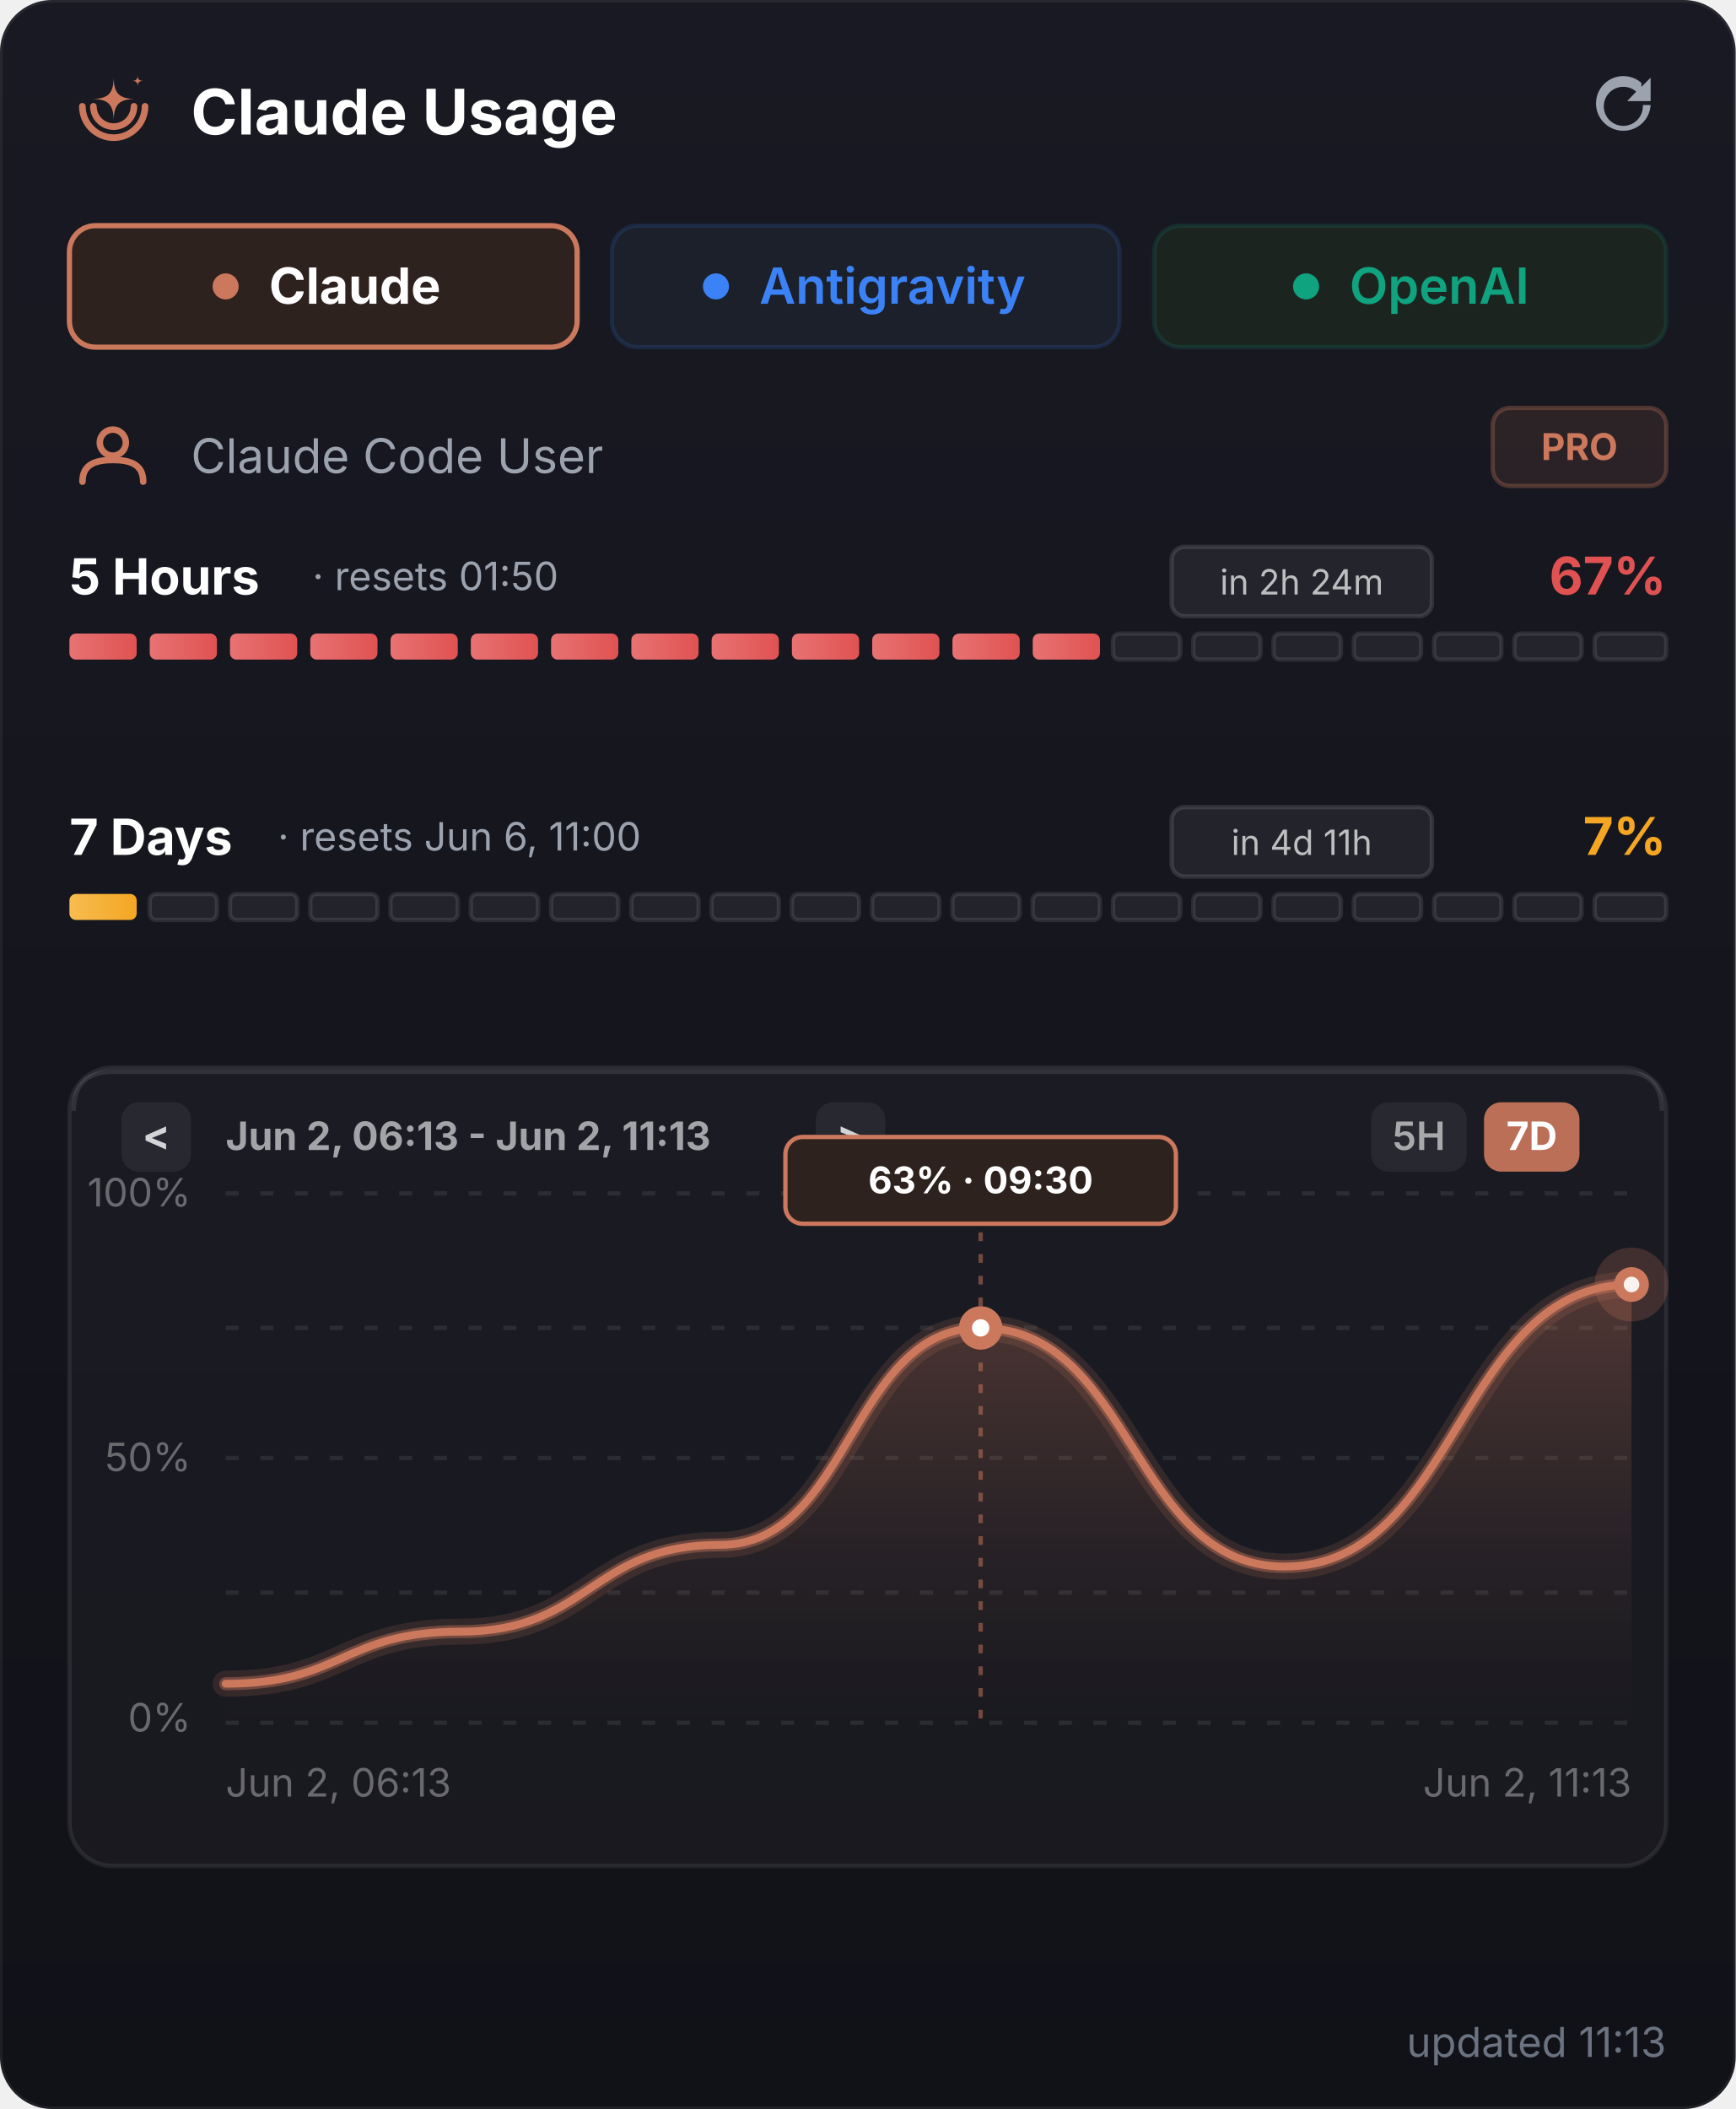
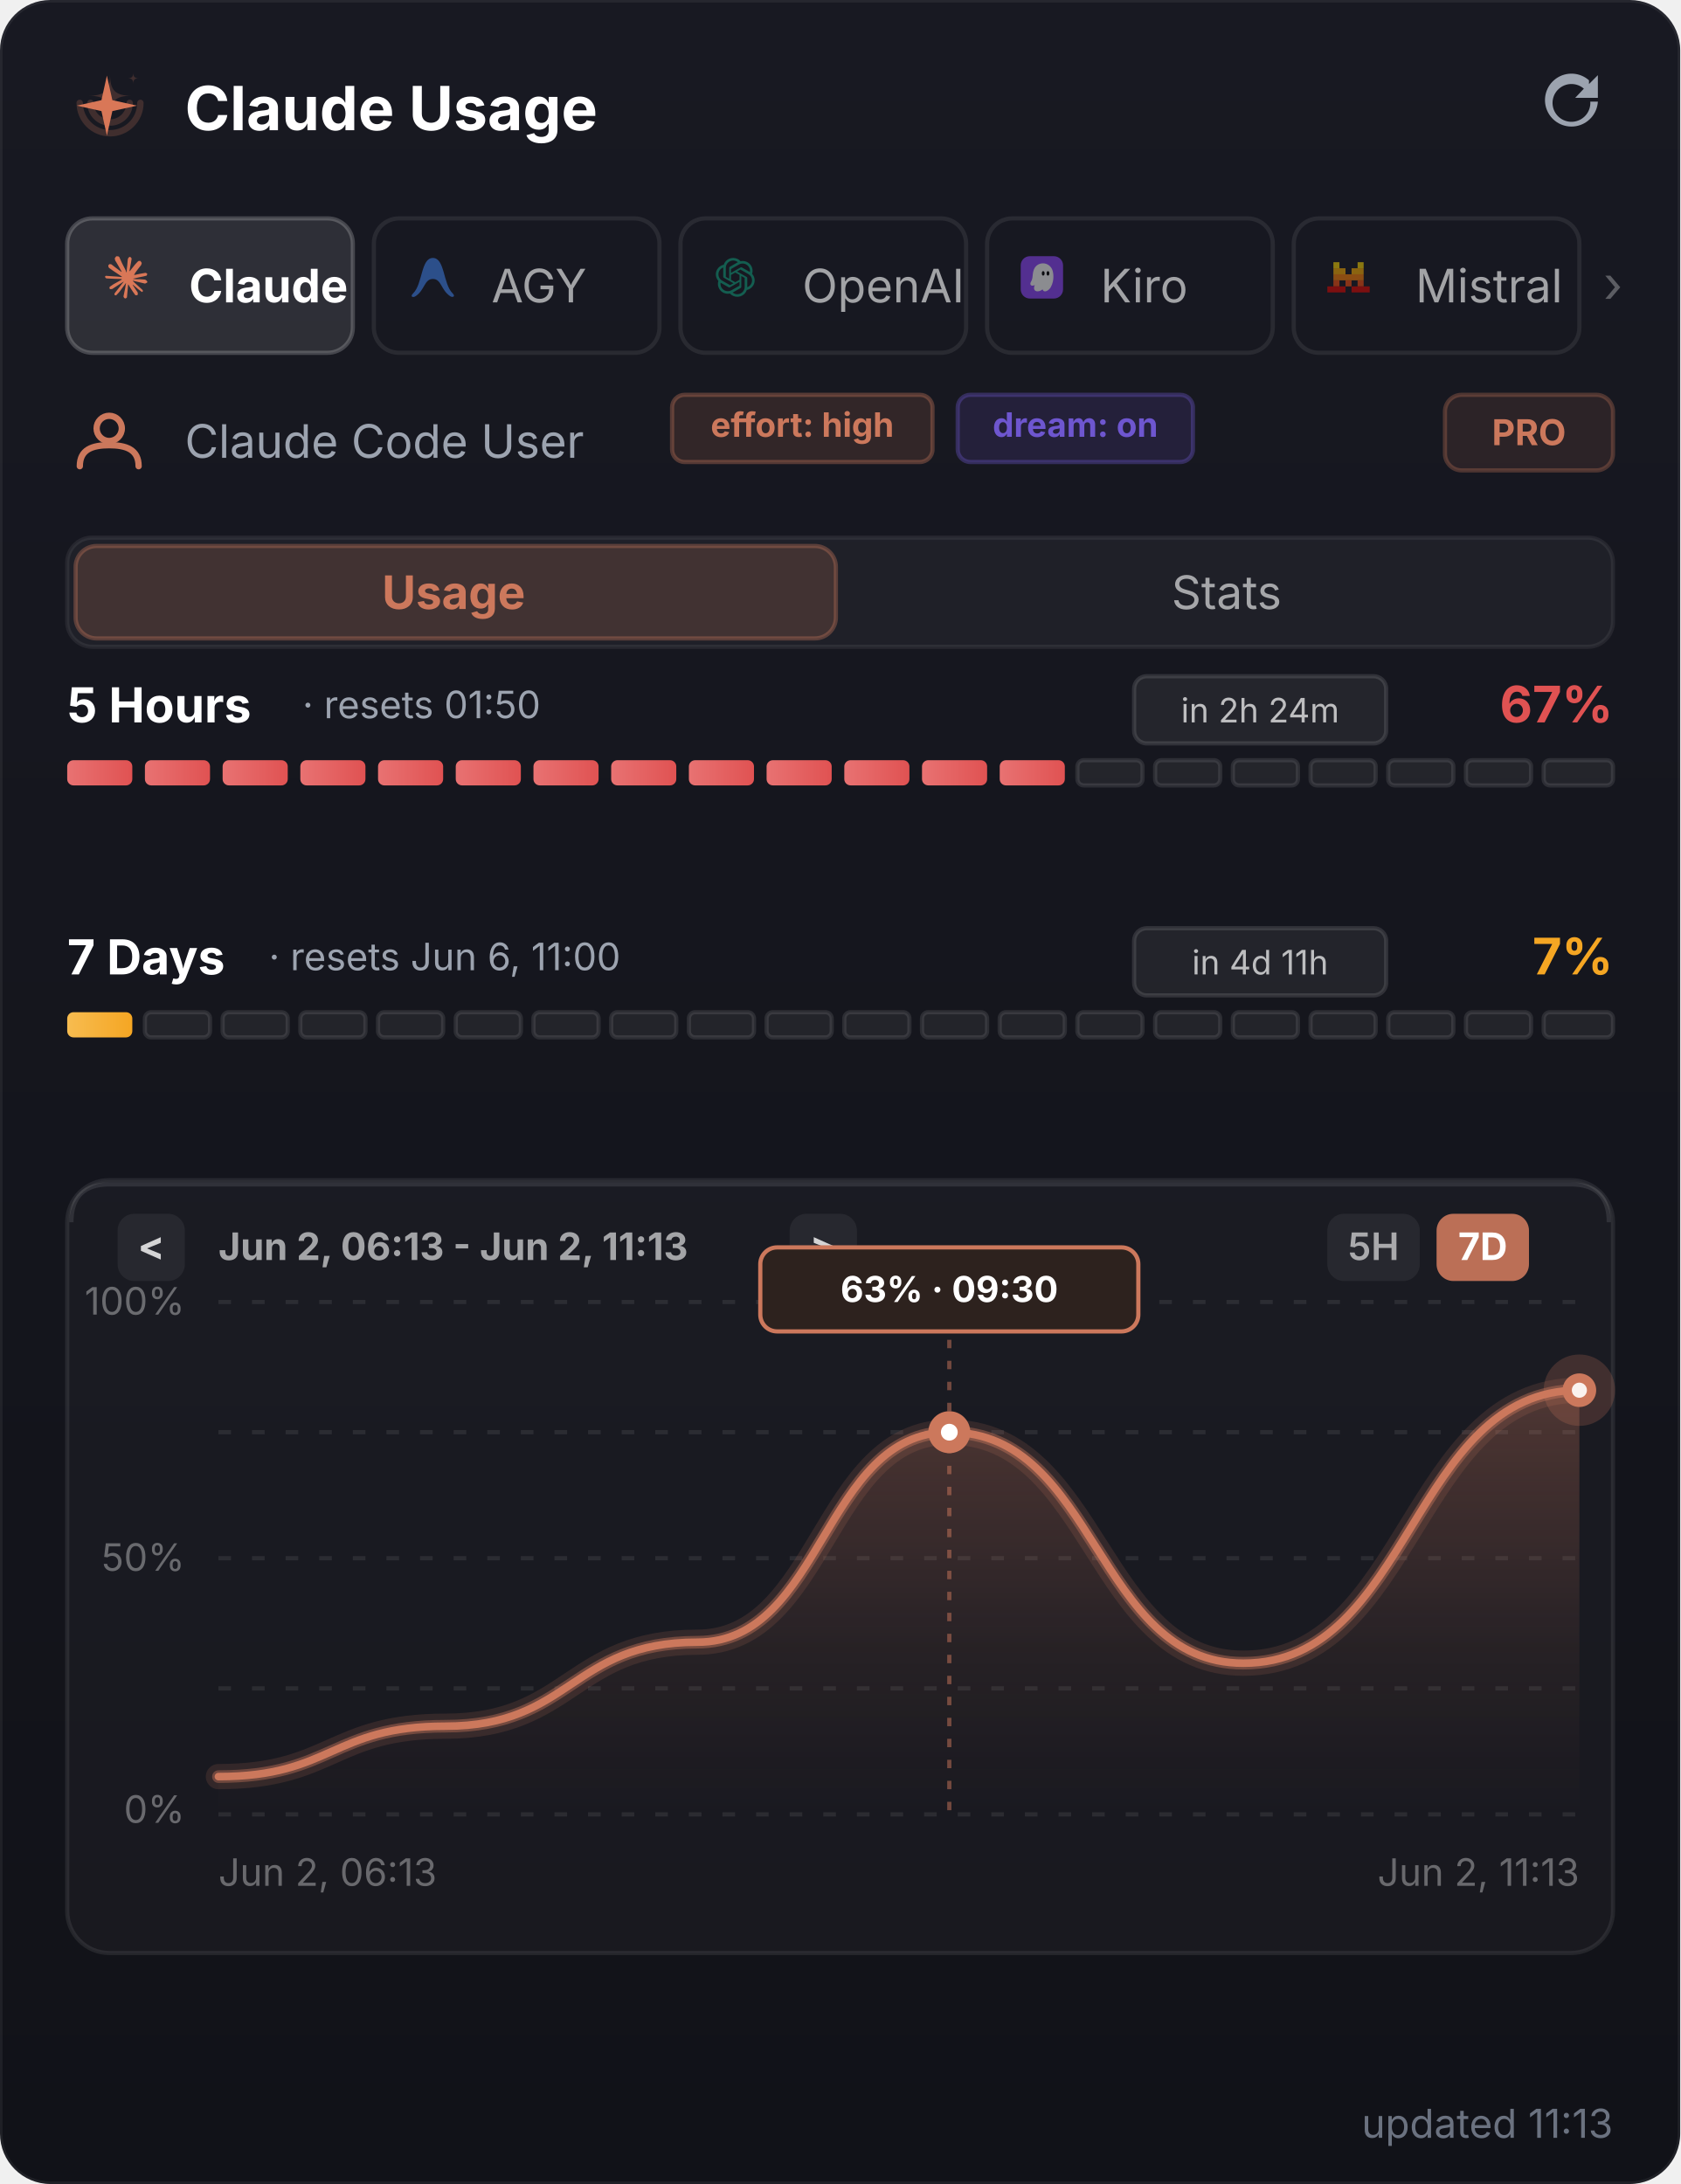
- <svg xmlns="http://www.w3.org/2000/svg" viewBox="0 0 400 486" width="400" height="486">
+ <svg xmlns="http://www.w3.org/2000/svg" viewBox="0 0 400 520" width="400" height="520">
  <defs>
    <linearGradient id="bgGrad" x1="0" y1="0" x2="0" y2="1">
      <stop offset="0%" stop-color="#181922" />
      <stop offset="100%" stop-color="#111218" />
    </linearGradient>
    <linearGradient id="sessionGrad" x1="0" y1="0" x2="1" y2="0">
      <stop offset="0%" stop-color="#e87272" />
      <stop offset="100%" stop-color="#e05252" />
    </linearGradient>
    <linearGradient id="weeklyGrad" x1="0" y1="0" x2="1" y2="0">
      <stop offset="0%" stop-color="#f7bc50" />
      <stop offset="100%" stop-color="#f5a623" />
    </linearGradient>
    <linearGradient id="accentAreaGrad" x1="0" y1="0" x2="0" y2="1">
      <stop offset="0%" stop-color="#cc785c" stop-opacity="0.3" />
      <stop offset="60%" stop-color="#cc785c" stop-opacity="0.08" />
      <stop offset="100%" stop-color="#cc785c" stop-opacity="0.0" />
    </linearGradient>
  </defs>
-   <rect width="400" height="486" rx="12" fill="url(#bgGrad)" />
-   <rect width="400" height="486" rx="12" fill="none" stroke="rgba(255,255,255,0.06)" stroke-width="1.2" />
+   <rect width="400" height="520" rx="12" fill="url(#bgGrad)" />
+   <rect width="400" height="520" rx="12" fill="none" stroke="rgba(255,255,255,0.06)" stroke-width="1.2" />
  <g transform="translate(16, 16)">
-     <g transform="scale(0.85)">
+     <g transform="scale(0.85)" opacity="0.22">
      <path d="M 3.5,10 A 8.5,8.5 0 0,0 20.5,10 M 6.5,10 A 5.5,5.5 0 0,0 17.5,10" fill="none" stroke="#cc785c" stroke-width="1.8" stroke-linecap="round" />
      <path d="M 12,2 C 12,6.5 13.5,8 18,8 C 13.5,8 12,9.5 12,14 C 12,9.5 10.5,8 6,8 C 10.5,8 12,6.5 12,2 Z" fill="#cc785c" />
      <path d="M 18.5,1.5 C 18.5,2.7 18.9,3.1 20.1,3.1 C 18.9,3.1 18.5,3.5 18.5,4.7 C 18.5,3.5 18.1,3.1 16.9,3.1 C 18.1,3.1 18.5,2.7 18.5,1.5 Z" fill="#cc785c" />
+     </g>
+     <g transform="translate(1, 2) scale(1.3)">
+       <path d="M6.5,0 L7.5,4.5 L12,5.5 L7.5,6.5 L6.5,11 L5.5,6.5 L1,5.5 L5.5,4.5 Z" fill="#D97757" />
    </g>
    <text x="28" y="15" font-family="system-ui,-apple-system,sans-serif" font-size="14.5" font-weight="700" fill="#ffffff">Claude Usage</text>
  </g>
  <g transform="translate(366, 17) scale(0.9)">
    <path d="M13.65 2.35A7 7 0 1 0 16 8h-2a5 5 0 1 1-1.7-3.43L10 7h6V1l-2.35 2.35z" fill="#9ca3af" />
  </g>
  <g transform="translate(0, 0)">
-     <rect x="16" y="52" width="117" height="28" rx="6" fill="#2d221e" stroke="#cc785c" stroke-width="1.2" />
-     <circle cx="52" cy="66" r="3" fill="#cc785c" />
-     <text x="62" y="70" font-family="system-ui,-apple-system,sans-serif" font-size="11.5" font-weight="700" fill="#ffffff">Claude</text>
-     <rect x="141" y="52" width="117" height="28" rx="6" fill="#1b202a" stroke="rgba(59,130,246,0.15)" stroke-width="1" />
-     <circle cx="165" cy="66" r="3" fill="#3b82f6" />
-     <text x="175" y="70" font-family="system-ui,-apple-system,sans-serif" font-size="11.5" font-weight="600" fill="#3b82f6">Antigravity</text>
-     <rect x="266" y="52" width="118" height="28" rx="6" fill="#1c2420" stroke="rgba(16,163,127,0.15)" stroke-width="1" />
-     <circle cx="301" cy="66" r="3" fill="#10a37f" />
-     <text x="311" y="70" font-family="system-ui,-apple-system,sans-serif" font-size="11.5" font-weight="600" fill="#10a37f">OpenAI</text>
+     <rect x="16" y="52" width="68" height="32" rx="6" fill="rgba(255,255,255,0.1)" stroke="rgba(255,255,255,0.2)" stroke-width="1" />
+     <g transform="translate(25, 61) scale(0.42)">
+       <path d="M4.709 15.955l4.72-2.647.08-.23-.08-.128H9.2l-.79-.048-2.698-.073-2.339-.097-2.266-.122-.571-.121L0 11.784l.055-.352.48-.321.686.06 1.52.103 2.278.158 1.652.097 2.449.255h.389l.055-.157-.134-.098-.103-.097-2.358-1.596-2.552-1.688-1.336-.972-.724-.491-.364-.462-.158-1.008.656-.722.881.06.225.061.893.686 1.908 1.476 2.491 1.833.365.304.145-.103.019-.073-.164-.274-1.355-2.446-1.446-2.49-.644-1.032-.17-.619a2.97 2.97 0 01-.104-.729L6.283.134 6.696 0l.996.134.42.364.62 1.414 1.002 2.229 1.555 3.03.456.898.243.832.091.255h.158V9.01l.128-1.706.237-2.095.23-2.695.08-.76.376-.91.747-.492.584.28.48.685-.067.444-.286 1.851-.559 2.903-.364 1.942h.212l.243-.242.985-1.306 1.652-2.064.73-.82.85-.904.547-.431h1.033l.76 1.129-.34 1.166-1.064 1.347-.881 1.142-1.264 1.7-.79 1.36.073.11.188-.02 2.856-.606 1.543-.28 1.841-.315.833.388.091.395-.328.807-1.969.486-2.309.462-3.439.813-.042.03.049.061 1.549.146.662.036h1.622l3.02.225.79.522.474.638-.079.485-1.215.62-1.64-.389-3.829-.91-1.312-.329h-.182v.11l1.093 1.068 2.006 1.81 2.509 2.33.127.578-.322.455-.34-.049-2.205-1.657-.851-.747-1.926-1.62h-.128v.17l.444.649 2.345 3.521.122 1.08-.17.353-.608.213-.668-.122-1.374-1.925-1.415-2.167-1.143-1.943-.14.08-.674 7.254-.316.37-.729.28-.607-.461-.322-.747.322-1.476.389-1.924.315-1.53.286-1.9.17-.632-.012-.042-.14.018-1.434 1.967-2.18 2.945-1.726 1.845-.414.164-.717-.37.067-.662.401-.589 2.388-3.036 1.44-1.882.93-1.086-.006-.158h-.055L4.132 18.56l-1.13.146-.487-.456.061-.746.231-.243 1.908-1.312-.006.006z" fill="#D97757" />
+     </g>
+     <text x="45" y="72" font-family="system-ui,-apple-system,sans-serif" font-size="11" font-weight="700" fill="#ffffff">Claude</text>
+     <rect x="89" y="52" width="68" height="32" rx="6" fill="transparent" stroke="rgba(255,255,255,0.08)" stroke-width="1" />
+     <g transform="translate(98, 61) scale(0.42)" opacity="0.5">
+       <path d="M21.751 22.607c1.34 1.005 3.35.335 1.508-1.508C17.73 15.74 18.904 1 12.037 1 5.17 1 6.342 15.74.815 21.1c-2.01 2.009.167 2.511 1.507 1.506 5.192-3.517 4.857-9.714 9.715-9.714 4.857 0 4.522 6.197 9.714 9.715z" fill="#4285f4" />
+     </g>
+     <text x="117" y="72" font-family="system-ui,-apple-system,sans-serif" font-size="11" font-weight="400" fill="#ffffff" opacity="0.6">AGY</text>
+     <rect x="162" y="52" width="68" height="32" rx="6" fill="transparent" stroke="rgba(255,255,255,0.08)" stroke-width="1" />
+     <g transform="translate(170, 61) scale(0.42)" opacity="0.5">
+       <path d="M21.55 10.004a5.416 5.416 0 00-.478-4.501c-1.217-2.09-3.662-3.166-6.05-2.66A5.59 5.59 0 0010.831 1C8.39.995 6.224 2.546 5.473 4.838A5.553 5.553 0 001.76 7.496a5.487 5.487 0 00.691 6.5 5.416 5.416 0 00.477 4.502c1.217 2.09 3.662 3.165 6.05 2.66A5.586 5.586 0 0013.168 23c2.443.006 4.61-1.546 5.361-3.84a5.553 5.553 0 003.715-2.66 5.488 5.488 0 00-.693-6.497v.001zm-8.381 11.558a4.199 4.199 0 01-2.675-.954c.034-.018.093-.05.132-.074l4.44-2.53a.71.71 0 00.364-.623v-6.176l1.877 1.069c.02.01.033.029.036.05v5.115c-.003 2.274-1.87 4.118-4.174 4.123zM4.192 17.78a4.059 4.059 0 01-.498-2.763c.032.02.09.055.131.078l4.44 2.53c.225.13.504.13.73 0l5.42-3.088v2.138a.068.068 0 01-.027.057L9.9 19.288c-1.999 1.136-4.552.46-5.707-1.51h-.001zM3.023 8.216A4.15 4.15 0 015.198 6.41l-.002.151v5.06a.711.711 0 00.364.624l5.42 3.087-1.876 1.07a.067.067 0 01-.063.005l-4.489-2.559c-1.995-1.14-2.679-3.658-1.53-5.63h.001zm15.417 3.54l-5.42-3.088L14.896 7.6a.067.067 0 01.063-.006l4.489 2.557c1.998 1.14 2.683 3.662 1.529 5.633a4.163 4.163 0 01-2.174 1.807V12.38a.71.71 0 00-.363-.623zm1.867-2.773a6.04 6.04 0 00-.132-.078l-4.44-2.53a.731.731 0 00-.729 0l-5.42 3.088V7.325a.068.068 0 01.027-.057L14.1 4.713c2-1.137 4.555-.46 5.707 1.513.487.833.664 1.809.499 2.757h.001zm-11.741 3.81l-1.877-1.068a.065.065 0 01-.036-.051V6.559c.001-2.277 1.873-4.122 4.181-4.12.976 0 1.92.338 2.671.954-.034.018-.092.05-.131.073l-4.44 2.53a.71.71 0 00-.365.623l-.003 6.173v.002zm1.02-2.168L12 9.25l2.414 1.375v2.75L12 14.75l-2.415-1.375v-2.75z" fill="#10a37f" />
+     </g>
+     <text x="191" y="72" font-family="system-ui,-apple-system,sans-serif" font-size="11" font-weight="400" fill="#ffffff" opacity="0.6">OpenAI</text>
+     <rect x="235" y="52" width="68" height="32" rx="6" fill="transparent" stroke="rgba(255,255,255,0.08)" stroke-width="1" />
+     <g transform="translate(243, 61) scale(0.42)" opacity="0.5">
+       <path d="M18.8 0H5.2A5.2 5.2 0 000 5.2v13.6A5.2 5.2 0 005.2 24h13.6a5.2 5.2 0 005.2-5.2V5.2A5.2 5.2 0 0018.8 0z" fill="#9046FF" />
+       <path d="M7.97 16.376c-1.644 3.642 1.86 4.556 4.443 2.424.76 2.39 3.608.607 4.631-1.247 2.251-4.084 1.342-8.249 1.108-9.108-1.6-5.859-9.6-5.869-10.976.03-.323 1.033-.328 2.206-.507 3.423-.09.617-.16 1.009-.393 1.655-.139.373-.323.7-.62 1.257-.458.865-.264 2.53 2.101 1.665l.224-.1h-.01l-.001.001z" fill="#fff" />
+       <path d="M12.722 10.985c-.656 0-.755-.785-.755-1.252 0-.423.074-.756.218-.97a.61.61 0 01.537-.283c.229 0 .428.095.567.289.159.218.243.55.243.964 0 .785-.303 1.252-.805 1.252h-.005zm2.703 0c-.656 0-.755-.785-.755-1.252 0-.423.074-.756.219-.97a.61.61 0 01.536-.283c.229 0 .428.095.567.289.159.218.243.55.243.964 0 .785-.303 1.252-.805 1.252h-.005z" fill="#000" />
+     </g>
+     <text x="262" y="72" font-family="system-ui,-apple-system,sans-serif" font-size="11" font-weight="400" fill="#ffffff" opacity="0.6">Kiro</text>
+     <rect x="308" y="52" width="68" height="32" rx="6" fill="transparent" stroke="rgba(255,255,255,0.08)" stroke-width="1" />
+     <g transform="translate(316, 61) scale(0.42)" opacity="0.5">
+       <path d="M3.428 3.4h3.429v3.428H3.428V3.4zm13.714 0h3.43v3.428h-3.43V3.4z" fill="gold" />
+       <path d="M3.428 6.828h6.857v3.429H3.429V6.828zm10.286 0h6.857v3.429h-6.857V6.828z" fill="#FFAF00" />
+       <path d="M3.428 10.258h17.144v3.428H3.428v-3.428z" fill="#FF8205" />
+       <path d="M3.428 13.686h3.429v3.428H3.428v-3.428zm6.858 0h3.429v3.428h-3.429v-3.428zm6.856 0h3.43v3.428h-3.43v-3.428z" fill="#FA500F" />
+       <path d="M0 17.114h10.286v3.429H0v-3.429zm13.714 0H24v3.429H13.714v-3.429z" fill="#E10500" />
+     </g>
+     <text x="337" y="72" font-family="system-ui,-apple-system,sans-serif" font-size="11" font-weight="400" fill="#ffffff" opacity="0.6">Mistral</text>
+     <text x="384" y="72" text-anchor="middle" font-family="system-ui,-apple-system,sans-serif" font-size="12" fill="rgba(255,255,255,0.3)">›</text>
  </g>
  <g transform="translate(16, 96)">
    <g fill="none" stroke="#cc785c" stroke-width="1.5">
      <circle cx="10" cy="6" r="3" />
      <path d="M3,15 C3,11 6,10 10,10 C14,10 17,11 17,15" stroke-linecap="round" />
    </g>
    <text x="28" y="13" font-family="system-ui,-apple-system,sans-serif" font-size="11" fill="#9ca3af">Claude Code User</text>
  </g>
+   <rect x="160" y="94" width="62" height="16" rx="3" fill="rgba(204,120,92,0.15)" stroke="rgba(204,120,92,0.35)" stroke-width="1" />
+   <text x="191" y="104" text-anchor="middle" font-family="system-ui,-apple-system,sans-serif" font-size="8" font-weight="700" fill="#cc785c">effort: high</text>
+   <rect x="228" y="94" width="56" height="16" rx="3" fill="rgba(110,86,207,0.15)" stroke="rgba(110,86,207,0.35)" stroke-width="1" />
+   <text x="256" y="104" text-anchor="middle" font-family="system-ui,-apple-system,sans-serif" font-size="8" font-weight="700" fill="#6e56cf">dream: on</text>
  <rect x="344" y="94" width="40" height="18" rx="4" fill="rgba(204,120,92,0.12)" stroke="rgba(204,120,92,0.3)" stroke-width="1" />
  <text x="364" y="106" text-anchor="middle" font-family="system-ui,-apple-system,sans-serif" font-size="8.5" font-weight="700" fill="#cc785c">PRO</text>
-   <g transform="translate(16, 126)">
+   <g transform="translate(16, 128)">
+     <rect width="368" height="26" rx="6" fill="rgba(255,255,255,0.04)" stroke="rgba(255,255,255,0.07)" stroke-width="1" />
+     <rect x="2" y="2" width="181" height="22" rx="5" fill="rgba(204,120,92,0.20)" stroke="rgba(204,120,92,0.35)" stroke-width="1" />
+     <text x="92" y="17" text-anchor="middle" font-family="system-ui,-apple-system,sans-serif" font-size="11" font-weight="700" fill="#cc785c">Usage</text>
+     <text x="276" y="17" text-anchor="middle" font-family="system-ui,-apple-system,sans-serif" font-size="11" fill="rgba(255,255,255,0.6)">Stats</text>
+   </g>
+   <g transform="translate(16, 161)">
    <text x="0" y="11" font-family="system-ui,-apple-system,sans-serif" font-size="11.5" font-weight="700" fill="#ffffff">5 Hours</text>
    <text x="56" y="10" font-family="system-ui,-apple-system,sans-serif" font-size="9" fill="#9ca3af">· resets 01:50</text>
    <rect x="254" y="0" width="60" height="16" rx="3" fill="rgba(255,255,255,0.06)" stroke="rgba(255,255,255,0.12)" stroke-width="1" />
    <text x="284" y="11" text-anchor="middle" font-family="system-ui,-apple-system,sans-serif" font-size="8" fill="rgba(255,255,255,0.7)">in 2h 24m</text>
    <text x="368" y="11" text-anchor="end" font-family="system-ui,-apple-system,sans-serif" font-size="12" font-weight="700" fill="#e05252">67%</text>
    <g transform="translate(0, 20)">
      <rect x="0" y="0" width="15.5" height="6" rx="1.5" fill="url(#sessionGrad)" />
      <rect x="18.5" y="0" width="15.5" height="6" rx="1.5" fill="url(#sessionGrad)" />
      <rect x="37" y="0" width="15.5" height="6" rx="1.5" fill="url(#sessionGrad)" />
      <rect x="55.5" y="0" width="15.5" height="6" rx="1.5" fill="url(#sessionGrad)" />
      <rect x="74" y="0" width="15.5" height="6" rx="1.5" fill="url(#sessionGrad)" />
      <rect x="92.5" y="0" width="15.5" height="6" rx="1.5" fill="url(#sessionGrad)" />
      <rect x="111" y="0" width="15.5" height="6" rx="1.5" fill="url(#sessionGrad)" />
      <rect x="129.5" y="0" width="15.5" height="6" rx="1.5" fill="url(#sessionGrad)" />
      <rect x="148" y="0" width="15.5" height="6" rx="1.5" fill="url(#sessionGrad)" />
      <rect x="166.5" y="0" width="15.5" height="6" rx="1.5" fill="url(#sessionGrad)" />
      <rect x="185" y="0" width="15.5" height="6" rx="1.5" fill="url(#sessionGrad)" />
      <rect x="203.5" y="0" width="15.5" height="6" rx="1.5" fill="url(#sessionGrad)" />
      <rect x="222" y="0" width="15.5" height="6" rx="1.5" fill="url(#sessionGrad)" />
      <rect x="240.5" y="0" width="15.5" height="6" rx="1.5" fill="rgba(255,255,255,0.06)" stroke="rgba(255,255,255,0.10)" stroke-width="1" />
      <rect x="259" y="0" width="15.5" height="6" rx="1.5" fill="rgba(255,255,255,0.06)" stroke="rgba(255,255,255,0.10)" stroke-width="1" />
      <rect x="277.5" y="0" width="15.5" height="6" rx="1.5" fill="rgba(255,255,255,0.06)" stroke="rgba(255,255,255,0.10)" stroke-width="1" />
      <rect x="296" y="0" width="15.5" height="6" rx="1.5" fill="rgba(255,255,255,0.06)" stroke="rgba(255,255,255,0.10)" stroke-width="1" />
      <rect x="314.5" y="0" width="15.5" height="6" rx="1.5" fill="rgba(255,255,255,0.06)" stroke="rgba(255,255,255,0.10)" stroke-width="1" />
      <rect x="333" y="0" width="15.5" height="6" rx="1.5" fill="rgba(255,255,255,0.06)" stroke="rgba(255,255,255,0.10)" stroke-width="1" />
      <rect x="351.5" y="0" width="16.5" height="6" rx="1.5" fill="rgba(255,255,255,0.06)" stroke="rgba(255,255,255,0.10)" stroke-width="1" />
    </g>
  </g>
-   <g transform="translate(16, 186)">
+   <g transform="translate(16, 221)">
    <text x="0" y="11" font-family="system-ui,-apple-system,sans-serif" font-size="11.5" font-weight="700" fill="#ffffff">7 Days</text>
    <text x="48" y="10" font-family="system-ui,-apple-system,sans-serif" font-size="9" fill="#9ca3af">· resets Jun 6, 11:00</text>
    <rect x="254" y="0" width="60" height="16" rx="3" fill="rgba(255,255,255,0.06)" stroke="rgba(255,255,255,0.12)" stroke-width="1" />
    <text x="284" y="11" text-anchor="middle" font-family="system-ui,-apple-system,sans-serif" font-size="8" fill="rgba(255,255,255,0.7)">in 4d 11h</text>
    <text x="368" y="11" text-anchor="end" font-family="system-ui,-apple-system,sans-serif" font-size="12" font-weight="700" fill="#f5a623">7%</text>
    <g transform="translate(0, 20)">
      <rect x="0" y="0" width="15.5" height="6" rx="1.5" fill="url(#weeklyGrad)" />
      <rect x="18.5" y="0" width="15.5" height="6" rx="1.5" fill="rgba(255,255,255,0.06)" stroke="rgba(255,255,255,0.10)" stroke-width="1" />
      <rect x="37" y="0" width="15.5" height="6" rx="1.5" fill="rgba(255,255,255,0.06)" stroke="rgba(255,255,255,0.10)" stroke-width="1" />
      <rect x="55.5" y="0" width="15.5" height="6" rx="1.5" fill="rgba(255,255,255,0.06)" stroke="rgba(255,255,255,0.10)" stroke-width="1" />
      <rect x="74" y="0" width="15.5" height="6" rx="1.5" fill="rgba(255,255,255,0.06)" stroke="rgba(255,255,255,0.10)" stroke-width="1" />
      <rect x="92.5" y="0" width="15.5" height="6" rx="1.5" fill="rgba(255,255,255,0.06)" stroke="rgba(255,255,255,0.10)" stroke-width="1" />
      <rect x="111" y="0" width="15.5" height="6" rx="1.5" fill="rgba(255,255,255,0.06)" stroke="rgba(255,255,255,0.10)" stroke-width="1" />
      <rect x="129.5" y="0" width="15.5" height="6" rx="1.5" fill="rgba(255,255,255,0.06)" stroke="rgba(255,255,255,0.10)" stroke-width="1" />
      <rect x="148" y="0" width="15.5" height="6" rx="1.5" fill="rgba(255,255,255,0.06)" stroke="rgba(255,255,255,0.10)" stroke-width="1" />
      <rect x="166.5" y="0" width="15.5" height="6" rx="1.5" fill="rgba(255,255,255,0.06)" stroke="rgba(255,255,255,0.10)" stroke-width="1" />
      <rect x="185" y="0" width="15.5" height="6" rx="1.5" fill="rgba(255,255,255,0.06)" stroke="rgba(255,255,255,0.10)" stroke-width="1" />
      <rect x="203.5" y="0" width="15.5" height="6" rx="1.5" fill="rgba(255,255,255,0.06)" stroke="rgba(255,255,255,0.10)" stroke-width="1" />
      <rect x="222" y="0" width="15.5" height="6" rx="1.5" fill="rgba(255,255,255,0.06)" stroke="rgba(255,255,255,0.10)" stroke-width="1" />
      <rect x="240.5" y="0" width="15.5" height="6" rx="1.5" fill="rgba(255,255,255,0.06)" stroke="rgba(255,255,255,0.10)" stroke-width="1" />
      <rect x="259" y="0" width="15.5" height="6" rx="1.5" fill="rgba(255,255,255,0.06)" stroke="rgba(255,255,255,0.10)" stroke-width="1" />
      <rect x="277.5" y="0" width="15.5" height="6" rx="1.5" fill="rgba(255,255,255,0.06)" stroke="rgba(255,255,255,0.10)" stroke-width="1" />
      <rect x="296" y="0" width="15.5" height="6" rx="1.5" fill="rgba(255,255,255,0.06)" stroke="rgba(255,255,255,0.10)" stroke-width="1" />
      <rect x="314.5" y="0" width="15.5" height="6" rx="1.5" fill="rgba(255,255,255,0.06)" stroke="rgba(255,255,255,0.10)" stroke-width="1" />
      <rect x="333" y="0" width="15.5" height="6" rx="1.5" fill="rgba(255,255,255,0.06)" stroke="rgba(255,255,255,0.10)" stroke-width="1" />
      <rect x="351.5" y="0" width="16.5" height="6" rx="1.5" fill="rgba(255,255,255,0.06)" stroke="rgba(255,255,255,0.10)" stroke-width="1" />
    </g>
  </g>
-   <g transform="translate(16, 246)">
+   <g transform="translate(16, 281)">
    <rect width="368" height="184" rx="10" fill="rgba(255, 255, 255, 0.03)" stroke="rgba(255, 255, 255, 0.08)" stroke-width="1" />
    <path d="M 1,10 Q 1,1 10,1 L 358,1 Q 367,1 367,10" fill="none" stroke="rgba(255, 255, 255, 0.1)" stroke-width="1" />
    <g transform="translate(12, 8)">
      <rect width="16" height="16" rx="4" fill="rgba(255, 255, 255, 0.06)" />
      <text x="8" y="11" text-anchor="middle" font-family="system-ui,-apple-system,sans-serif" font-size="9.5" font-weight="700" fill="#ffffff" opacity="0.8">&lt;</text>
      <text x="24" y="11" font-family="system-ui,-apple-system,sans-serif" font-size="9" font-weight="700" fill="#ffffff" opacity="0.6">Jun 2, 06:13 - Jun 2, 11:13</text>
      <rect x="160" width="16" height="16" rx="4" fill="rgba(255, 255, 255, 0.06)" />
      <text x="168" y="11" text-anchor="middle" font-family="system-ui,-apple-system,sans-serif" font-size="9.5" font-weight="700" fill="#ffffff" opacity="0.8">&gt;</text>
    </g>
    <g transform="translate(300, 8)">
      <rect width="22" height="16" rx="4" fill="rgba(255, 255, 255, 0.06)" />
      <text x="11" y="11" text-anchor="middle" font-family="system-ui,-apple-system,sans-serif" font-size="9" font-weight="600" fill="#ffffff" opacity="0.6">5H</text>
      <rect x="26" width="22" height="16" rx="4" fill="#cc785c" opacity="0.9" />
      <text x="37" y="11" text-anchor="middle" font-family="system-ui,-apple-system,sans-serif" font-size="9" font-weight="700" fill="#ffffff">7D</text>
    </g>
    <text x="28" y="32" text-anchor="end" font-family="system-ui,-apple-system,sans-serif" font-size="9" fill="#ffffff" opacity="0.35">100%</text>
    <text x="28" y="93" text-anchor="end" font-family="system-ui,-apple-system,sans-serif" font-size="9" fill="#ffffff" opacity="0.35">50%</text>
    <text x="28" y="153" text-anchor="end" font-family="system-ui,-apple-system,sans-serif" font-size="9" fill="#ffffff" opacity="0.35">0%</text>
    <g stroke="rgba(255, 255, 255, 0.08)" stroke-width="1" stroke-dasharray="3,5">
      <line x1="36" y1="29" x2="360" y2="29" />
      <line x1="36" y1="60" x2="360" y2="60" />
      <line x1="36" y1="90" x2="360" y2="90" />
      <line x1="36" y1="121" x2="360" y2="121" />
      <line x1="36" y1="151" x2="360" y2="151" />
    </g>
    <path d="M 36,142 C 63,142 63,130 90,130 C 120,130 120,110 150,110 C 180,110 180,60 210,60 C 245,60 245,115 280,115 C 320,115 320,50 360,50 L 360,151 L 36,151 Z" fill="url(#accentAreaGrad)" />
    <path d="M 36,142 C 63,142 63,130 90,130 C 120,130 120,110 150,110 C 180,110 180,60 210,60 C 245,60 245,115 280,115 C 320,115 320,50 360,50" fill="none" stroke="#cc785c" stroke-width="6" stroke-linecap="round" stroke-linejoin="round" opacity="0.15" />
    <path d="M 36,142 C 63,142 63,130 90,130 C 120,130 120,110 150,110 C 180,110 180,60 210,60 C 245,60 245,115 280,115 C 320,115 320,50 360,50" fill="none" stroke="#cc785c" stroke-width="3" stroke-linecap="round" stroke-linejoin="round" opacity="0.4" />
    <path d="M 36,142 C 63,142 63,130 90,130 C 120,130 120,110 150,110 C 180,110 180,60 210,60 C 245,60 245,115 280,115 C 320,115 320,50 360,50" fill="none" stroke="#cc785c" stroke-width="1.8" stroke-linecap="round" stroke-linejoin="round" opacity="1.0" />
    <circle cx="360" cy="50" r="8.5" fill="#cc785c" opacity="0.22" />
    <circle cx="360" cy="50" r="4" fill="#cc785c" />
    <circle cx="360" cy="50" r="1.8" fill="#ffffff" opacity="0.9" />
    <line x1="210" y1="28" x2="210" y2="151" stroke="#cc785c" stroke-width="1" stroke-dasharray="2,3" opacity="0.5" />
    <circle cx="210" cy="60" r="5" fill="#cc785c" />
    <circle cx="210" cy="60" r="2" fill="#ffffff" />
    <rect x="165" y="16" width="90" height="20" rx="4" fill="#2d221e" stroke="#cc785c" stroke-width="1" />
    <text x="210" y="29" text-anchor="middle" font-family="system-ui,-apple-system,sans-serif" font-size="8.5" font-weight="700" fill="#ffffff">63% · 09:30</text>
    <text x="36" y="168" font-family="system-ui,-apple-system,sans-serif" font-size="9" fill="#ffffff" opacity="0.35">Jun 2, 06:13</text>
    <text x="360" y="168" text-anchor="end" font-family="system-ui,-apple-system,sans-serif" font-size="9" fill="#ffffff" opacity="0.35">Jun 2, 11:13</text>
  </g>
-   <text x="384" y="474" text-anchor="end" font-family="system-ui,-apple-system,sans-serif" font-size="9.5" fill="#6b7280">updated 11:13</text>
+   <text x="384" y="509" text-anchor="end" font-family="system-ui,-apple-system,sans-serif" font-size="9.5" fill="#6b7280">updated 11:13</text>
</svg>
